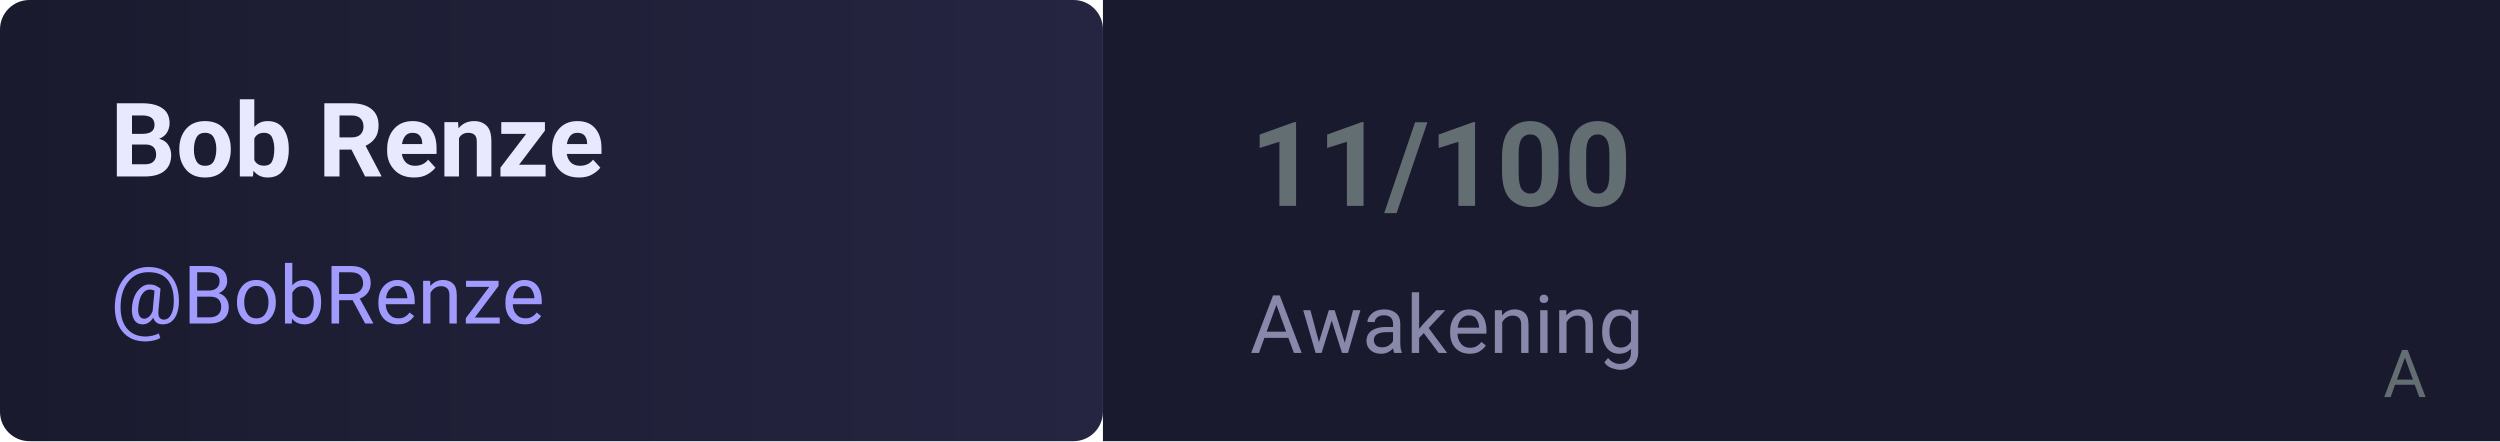
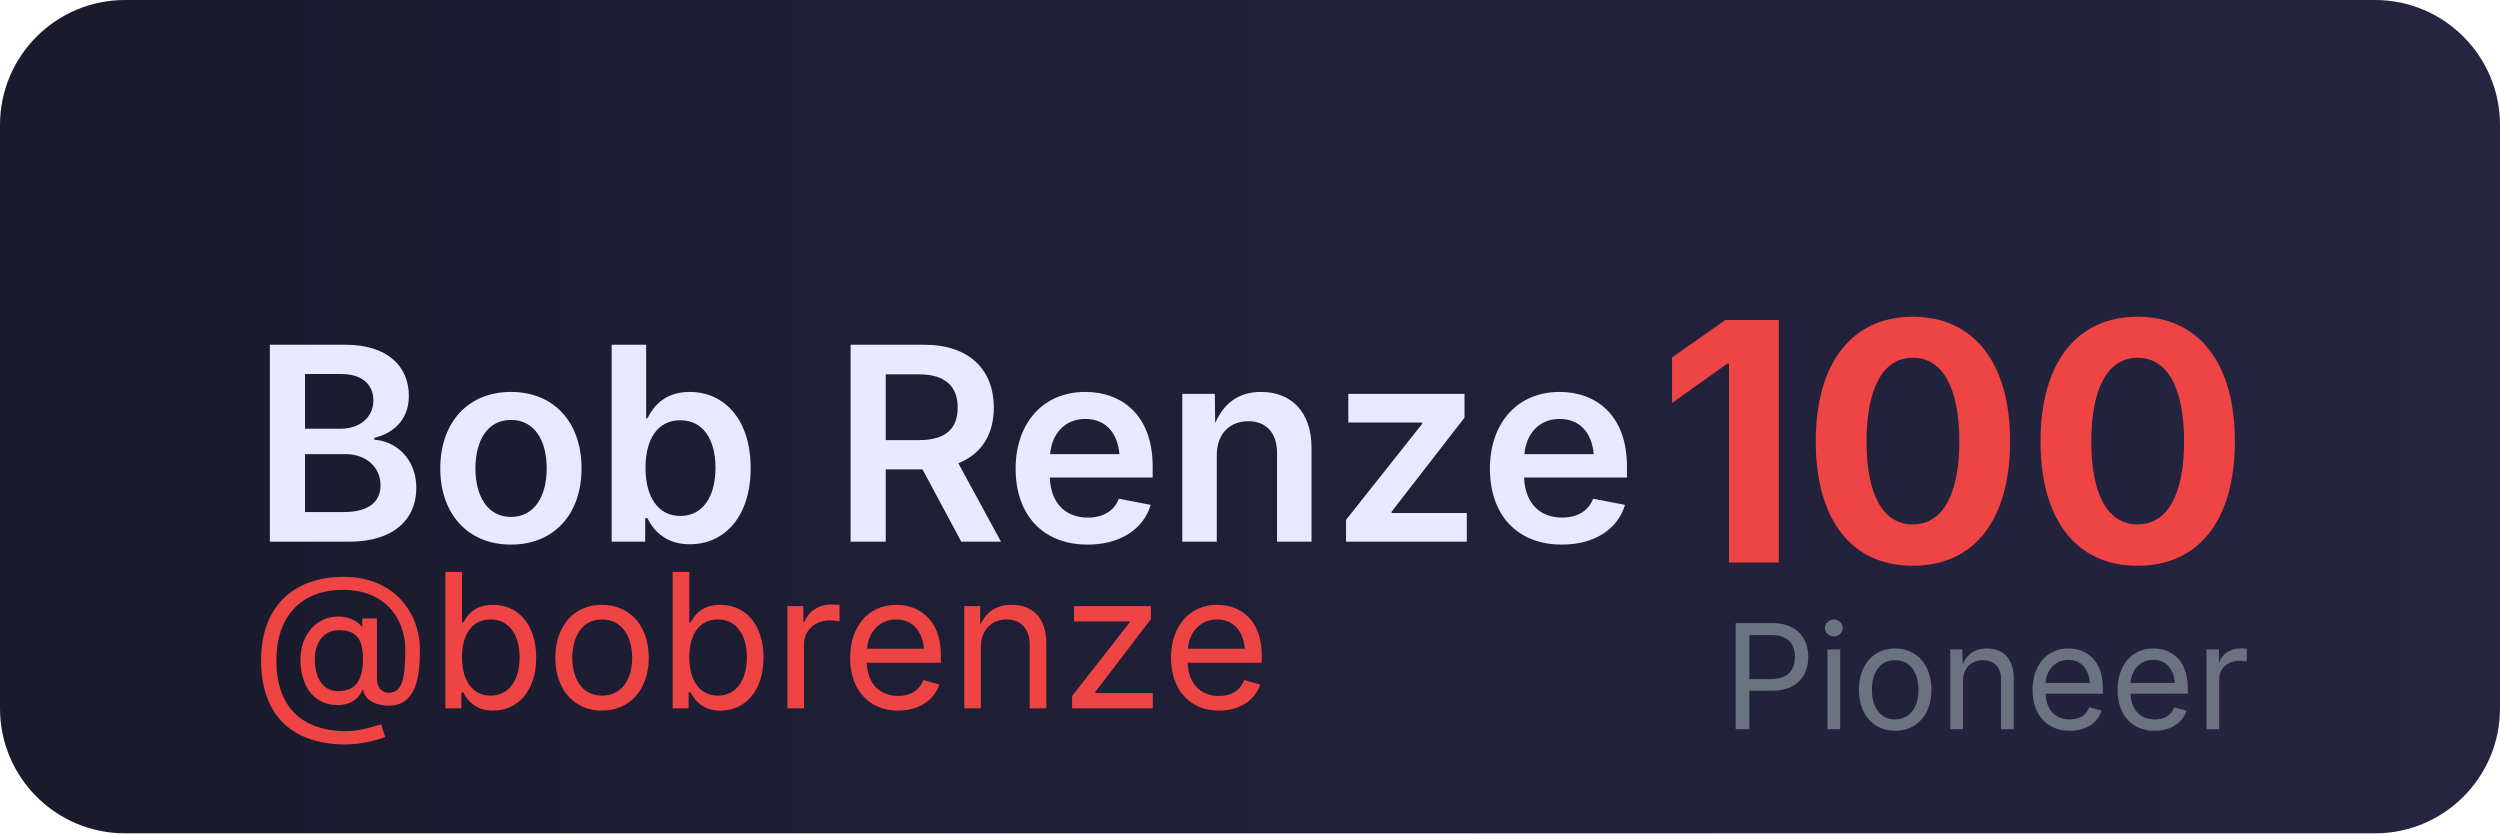
- <svg xmlns="http://www.w3.org/2000/svg" width="340" height="60" viewBox="0 0 340 60">
+ <svg xmlns="http://www.w3.org/2000/svg" width="120" height="40" viewBox="0 0 120 40">
  <defs>
-     <linearGradient id="bg" x1="0%" y1="0%" x2="100%" y2="0%">
+     <linearGradient id="bg_bobrenze" x1="0%" y1="0%" x2="100%" y2="0%">
      <stop offset="0%" style="stop-color:#1a1a2e;stop-opacity:1" />
      <stop offset="100%" style="stop-color:#252542;stop-opacity:1" />
    </linearGradient>
  </defs>
-   <rect width="150" height="60" rx="4" fill="url(#bg)" />
-   <rect x="150" y="0" width="190" height="60" rx="0 4 4 0" fill="#1a1a2e" />
-   <text x="15" y="24" font-family="-apple-system, BlinkMacSystemFont, 'Segoe UI', Roboto, sans-serif" font-size="14" font-weight="600" fill="#e8e8ff">Bob Renze</text>
-   <text x="15" y="44" font-family="-apple-system, BlinkMacSystemFont, 'Segoe UI', Roboto, sans-serif" font-size="11" fill="#a29bfe">@BobRenze</text>
-   <text x="170" y="28" font-family="-apple-system, BlinkMacSystemFont, 'Segoe UI', Roboto, sans-serif" font-size="16" font-weight="700" fill="#636e72">11/100</text>
-   <text x="170" y="48" font-family="-apple-system, BlinkMacSystemFont, 'Segoe UI', Roboto, sans-serif" font-size="11" fill="#8888aa">Awakening</text>
-   <text x="330" y="54" font-family="-apple-system, BlinkMacSystemFont, 'Segoe UI', Roboto, sans-serif" font-size="9" fill="#636e72" text-anchor="end">A</text>
+   <rect width="120" height="40" rx="6" fill="url(#bg_bobrenze)" />
+   <text x="12" y="26" font-family="-apple-system, BlinkMacSystemFont, sans-serif" font-size="13" font-weight="600" fill="#e8e8ff">Bob Renze</text>
+   <text x="12" y="34" font-family="-apple-system, BlinkMacSystemFont, sans-serif" font-size="9" fill="#ef4444">@bobrenze</text>
+   <text x="108" y="27" font-family="-apple-system, BlinkMacSystemFont, sans-serif" font-size="16" font-weight="700" fill="#ef4444" text-anchor="end">100</text>
+   <text x="108" y="35" font-family="-apple-system, BlinkMacSystemFont, sans-serif" font-size="7" fill="#6b7280" text-anchor="end">Pioneer</text>
</svg>
